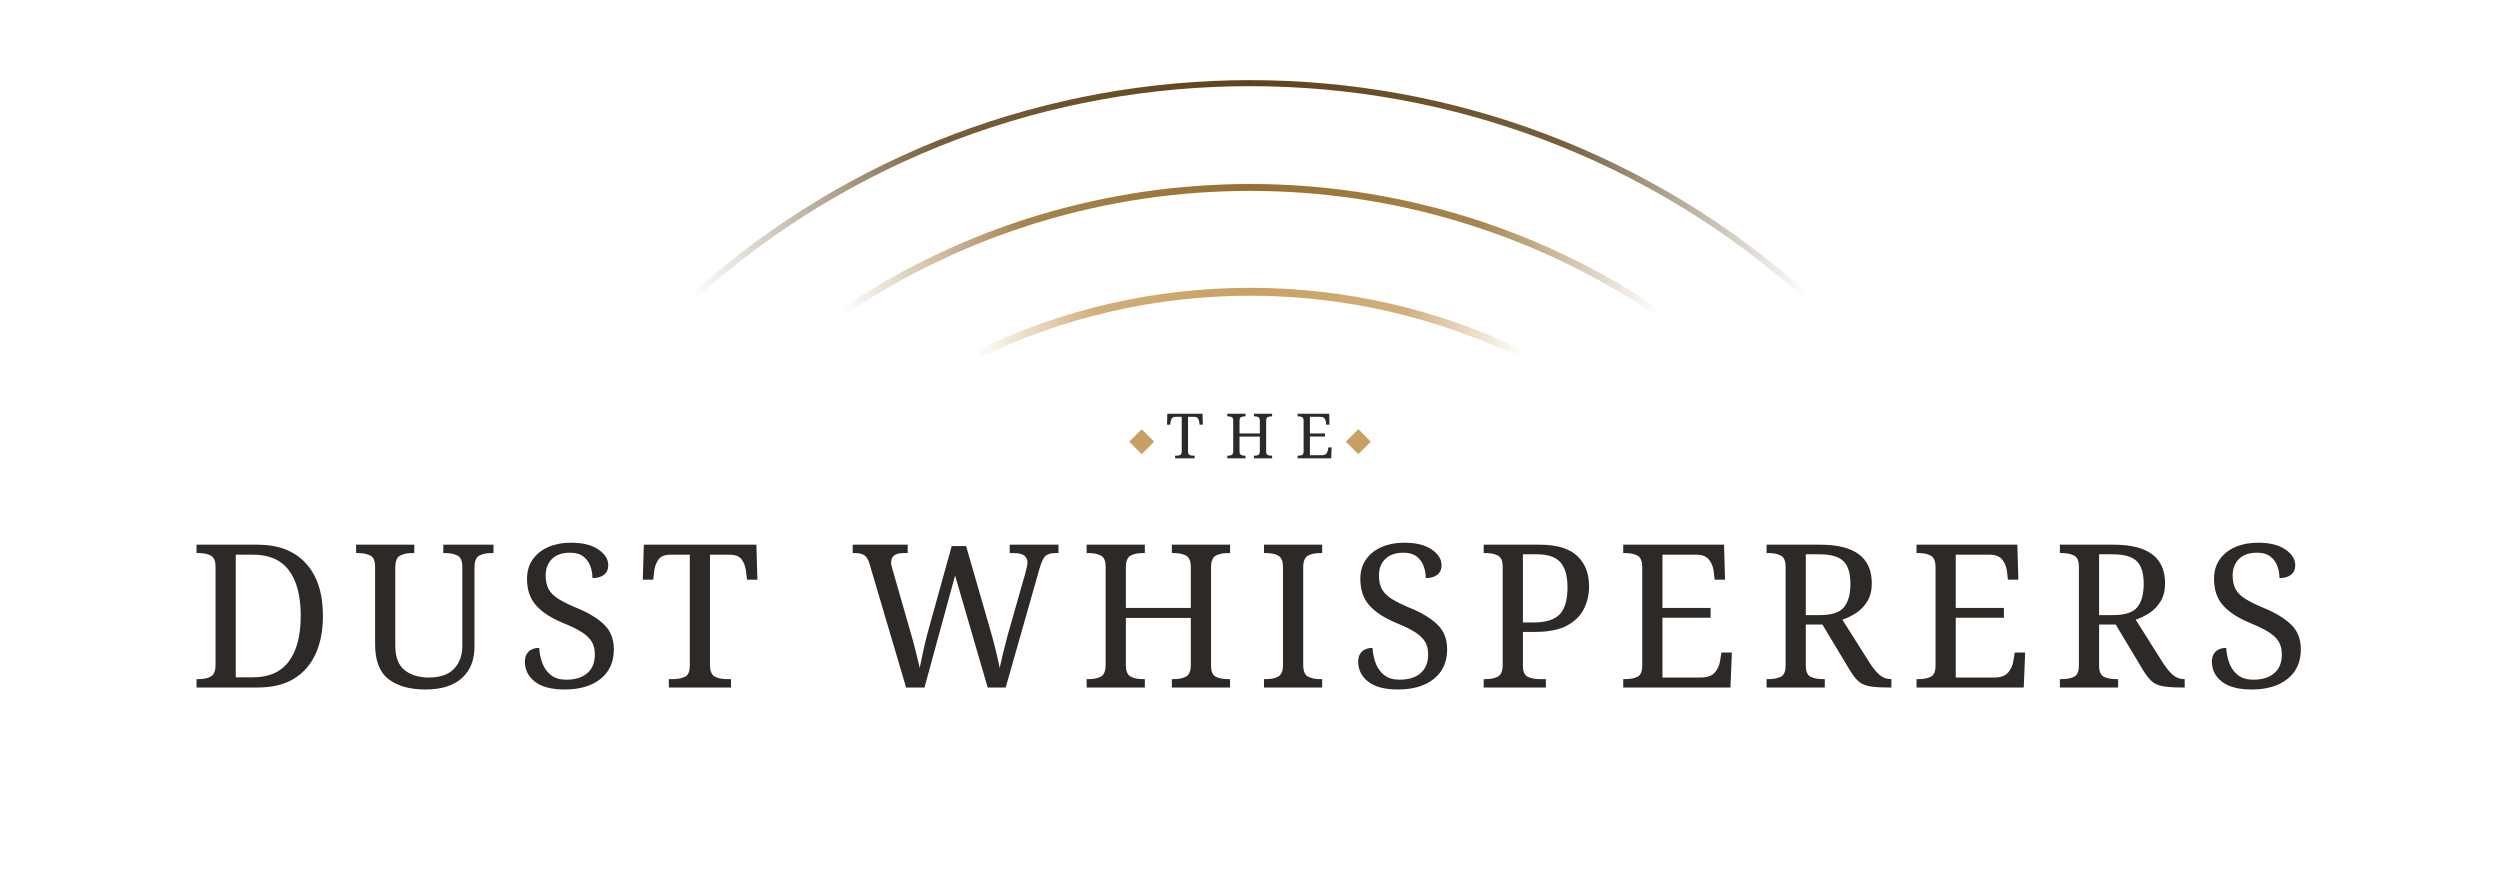
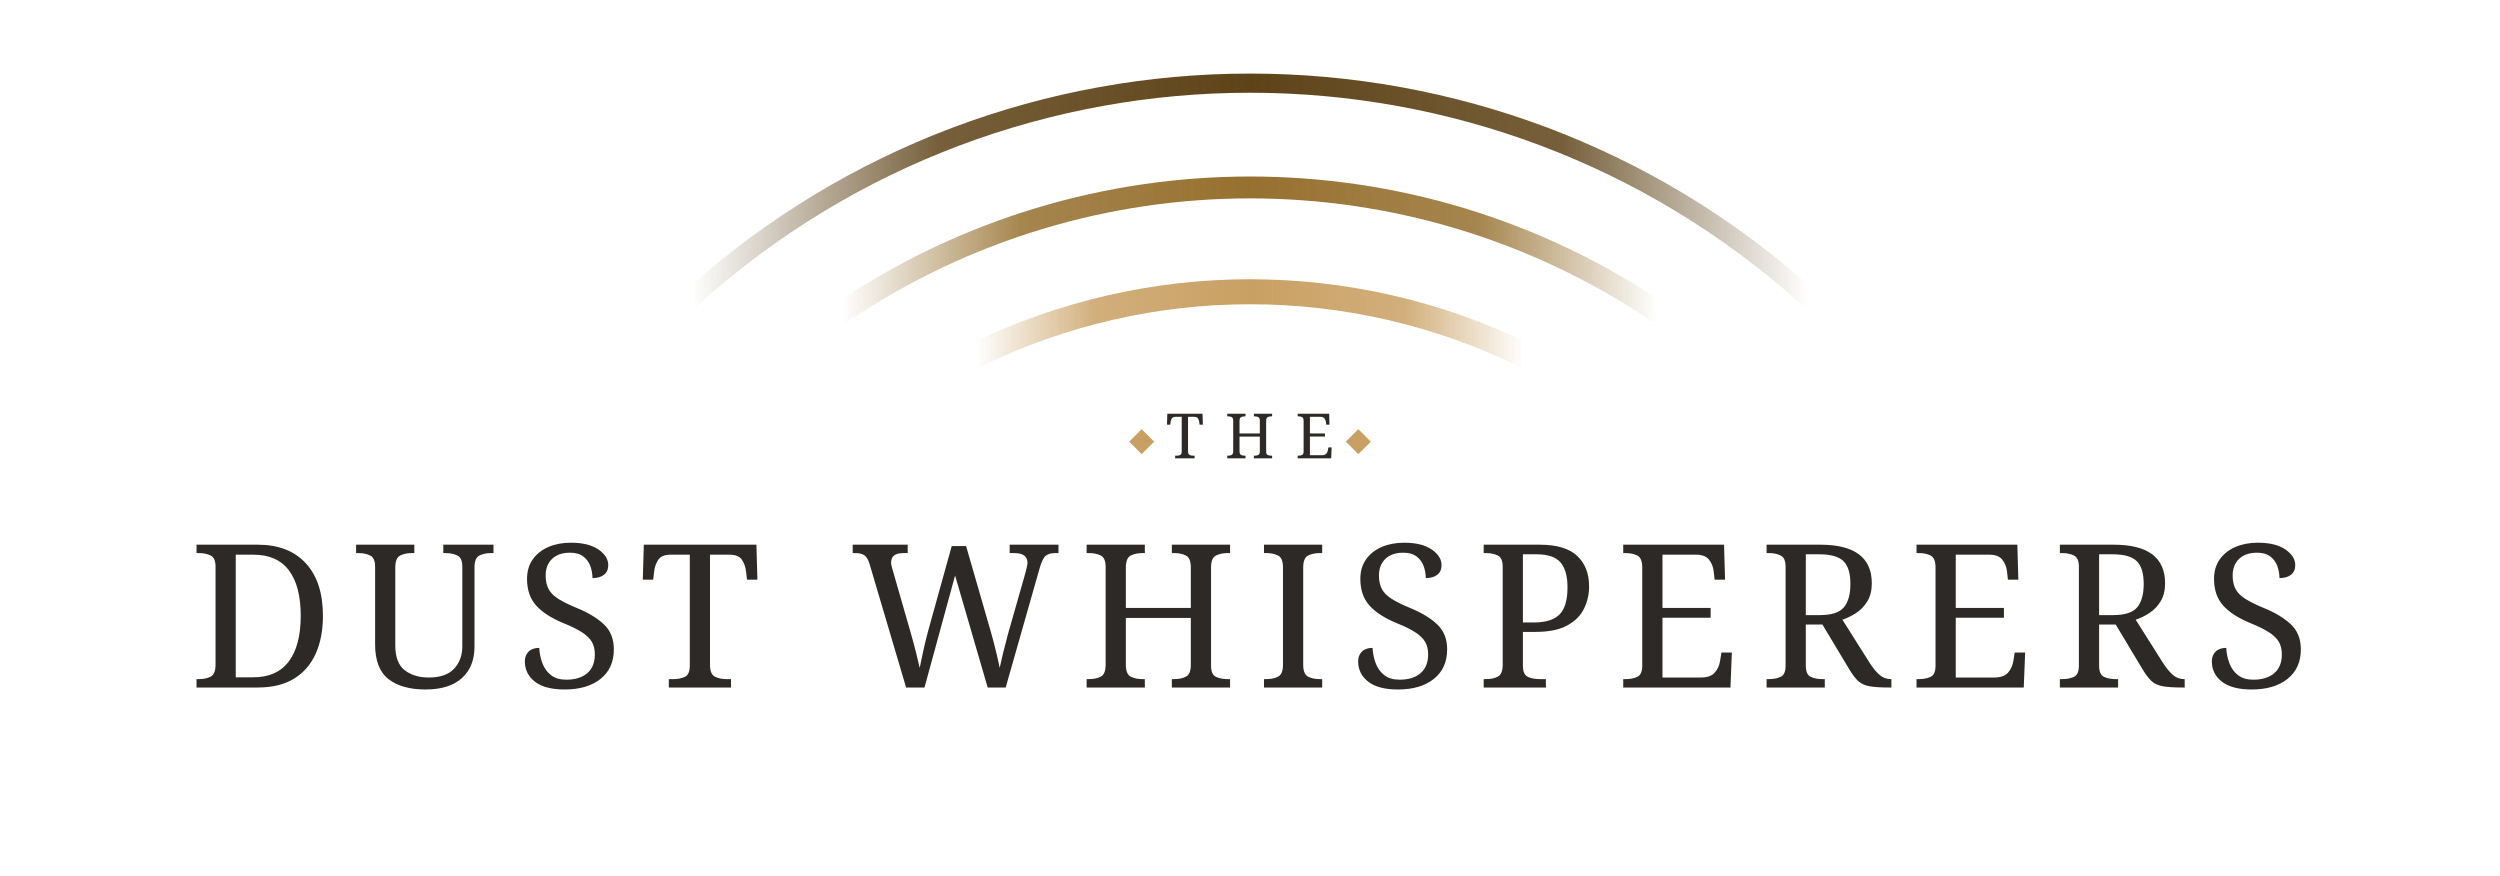
<svg xmlns="http://www.w3.org/2000/svg" viewBox="0 0 1200 420" width="1200" height="420" role="img" aria-label="The Dust Whisperers">
  <defs>
    <linearGradient id="ag0" gradientUnits="userSpaceOnUse" x1="468.5" y1="0" x2="731.5" y2="0">
      <stop offset="0" stop-color="#C9A063" stop-opacity="0" />
      <stop offset=".22" stop-color="#C9A063" stop-opacity=".85" />
      <stop offset=".5" stop-color="#C9A063" stop-opacity="1" />
      <stop offset=".78" stop-color="#C9A063" stop-opacity=".85" />
      <stop offset="1" stop-color="#C9A063" stop-opacity="0" />
    </linearGradient>
    <linearGradient id="ag1" gradientUnits="userSpaceOnUse" x1="404.3" y1="0" x2="795.7" y2="0">
      <stop offset="0" stop-color="#96702F" stop-opacity="0" />
      <stop offset=".22" stop-color="#96702F" stop-opacity=".85" />
      <stop offset=".5" stop-color="#96702F" stop-opacity="1" />
      <stop offset=".78" stop-color="#96702F" stop-opacity=".85" />
      <stop offset="1" stop-color="#96702F" stop-opacity="0" />
    </linearGradient>
    <linearGradient id="ag2" gradientUnits="userSpaceOnUse" x1="332.3" y1="0" x2="867.7" y2="0">
      <stop offset="0" stop-color="#5E4318" stop-opacity="0" />
      <stop offset=".22" stop-color="#5E4318" stop-opacity=".85" />
      <stop offset=".5" stop-color="#5E4318" stop-opacity="1" />
      <stop offset=".78" stop-color="#5E4318" stop-opacity=".85" />
      <stop offset="1" stop-color="#5E4318" stop-opacity="0" />
    </linearGradient>
  </defs>
-   <path d="M 468.5 170.4 A 300 300 0 0 1 731.5 170.4" fill="none" stroke="url(#ag0)" stroke-width="3.8" stroke-linecap="round" />
-   <path d="M 404.3 149.8 A 350 350 0 0 1 795.7 149.8" fill="none" stroke="url(#ag1)" stroke-width="3.3" stroke-linecap="round" />
-   <path d="M 332.3 142.7 A 400 400 0 0 1 867.7 142.7" fill="none" stroke="url(#ag2)" stroke-width="2.9" stroke-linecap="round" />
+   <path d="M 468.5 170.4 A 300 300 0 0 1 731.5 170.4" fill="none" stroke="url(#ag0)" stroke-width="12" stroke-linecap="round" />
+   <path d="M 404.3 149.8 A 350 350 0 0 1 795.7 149.8" fill="none" stroke="url(#ag1)" stroke-width="10.5" stroke-linecap="round" />
+   <path d="M 332.3 142.7 A 400 400 0 0 1 867.7 142.7" fill="none" stroke="url(#ag2)" stroke-width="9.2" stroke-linecap="round" />
  <path d="M 548 206 L 554 212 L 548 218 L 542 212 Z" fill="#C9A063" />
  <path d="M 652 206 L 658 212 L 652 218 L 646 212 Z" fill="#C9A063" />
  <text x="600" y="220" text-anchor="middle" font-family="Cormorant Garamond, Georgia, serif" font-weight="400" font-size="30" letter-spacing="10" fill="#2C2926">THE</text>
  <text x="600" y="330" text-anchor="middle" font-family="Cormorant Garamond, Georgia, serif" font-weight="400" font-size="96" letter-spacing="9" fill="#2C2926">DUST WHISPERERS</text>
</svg>
